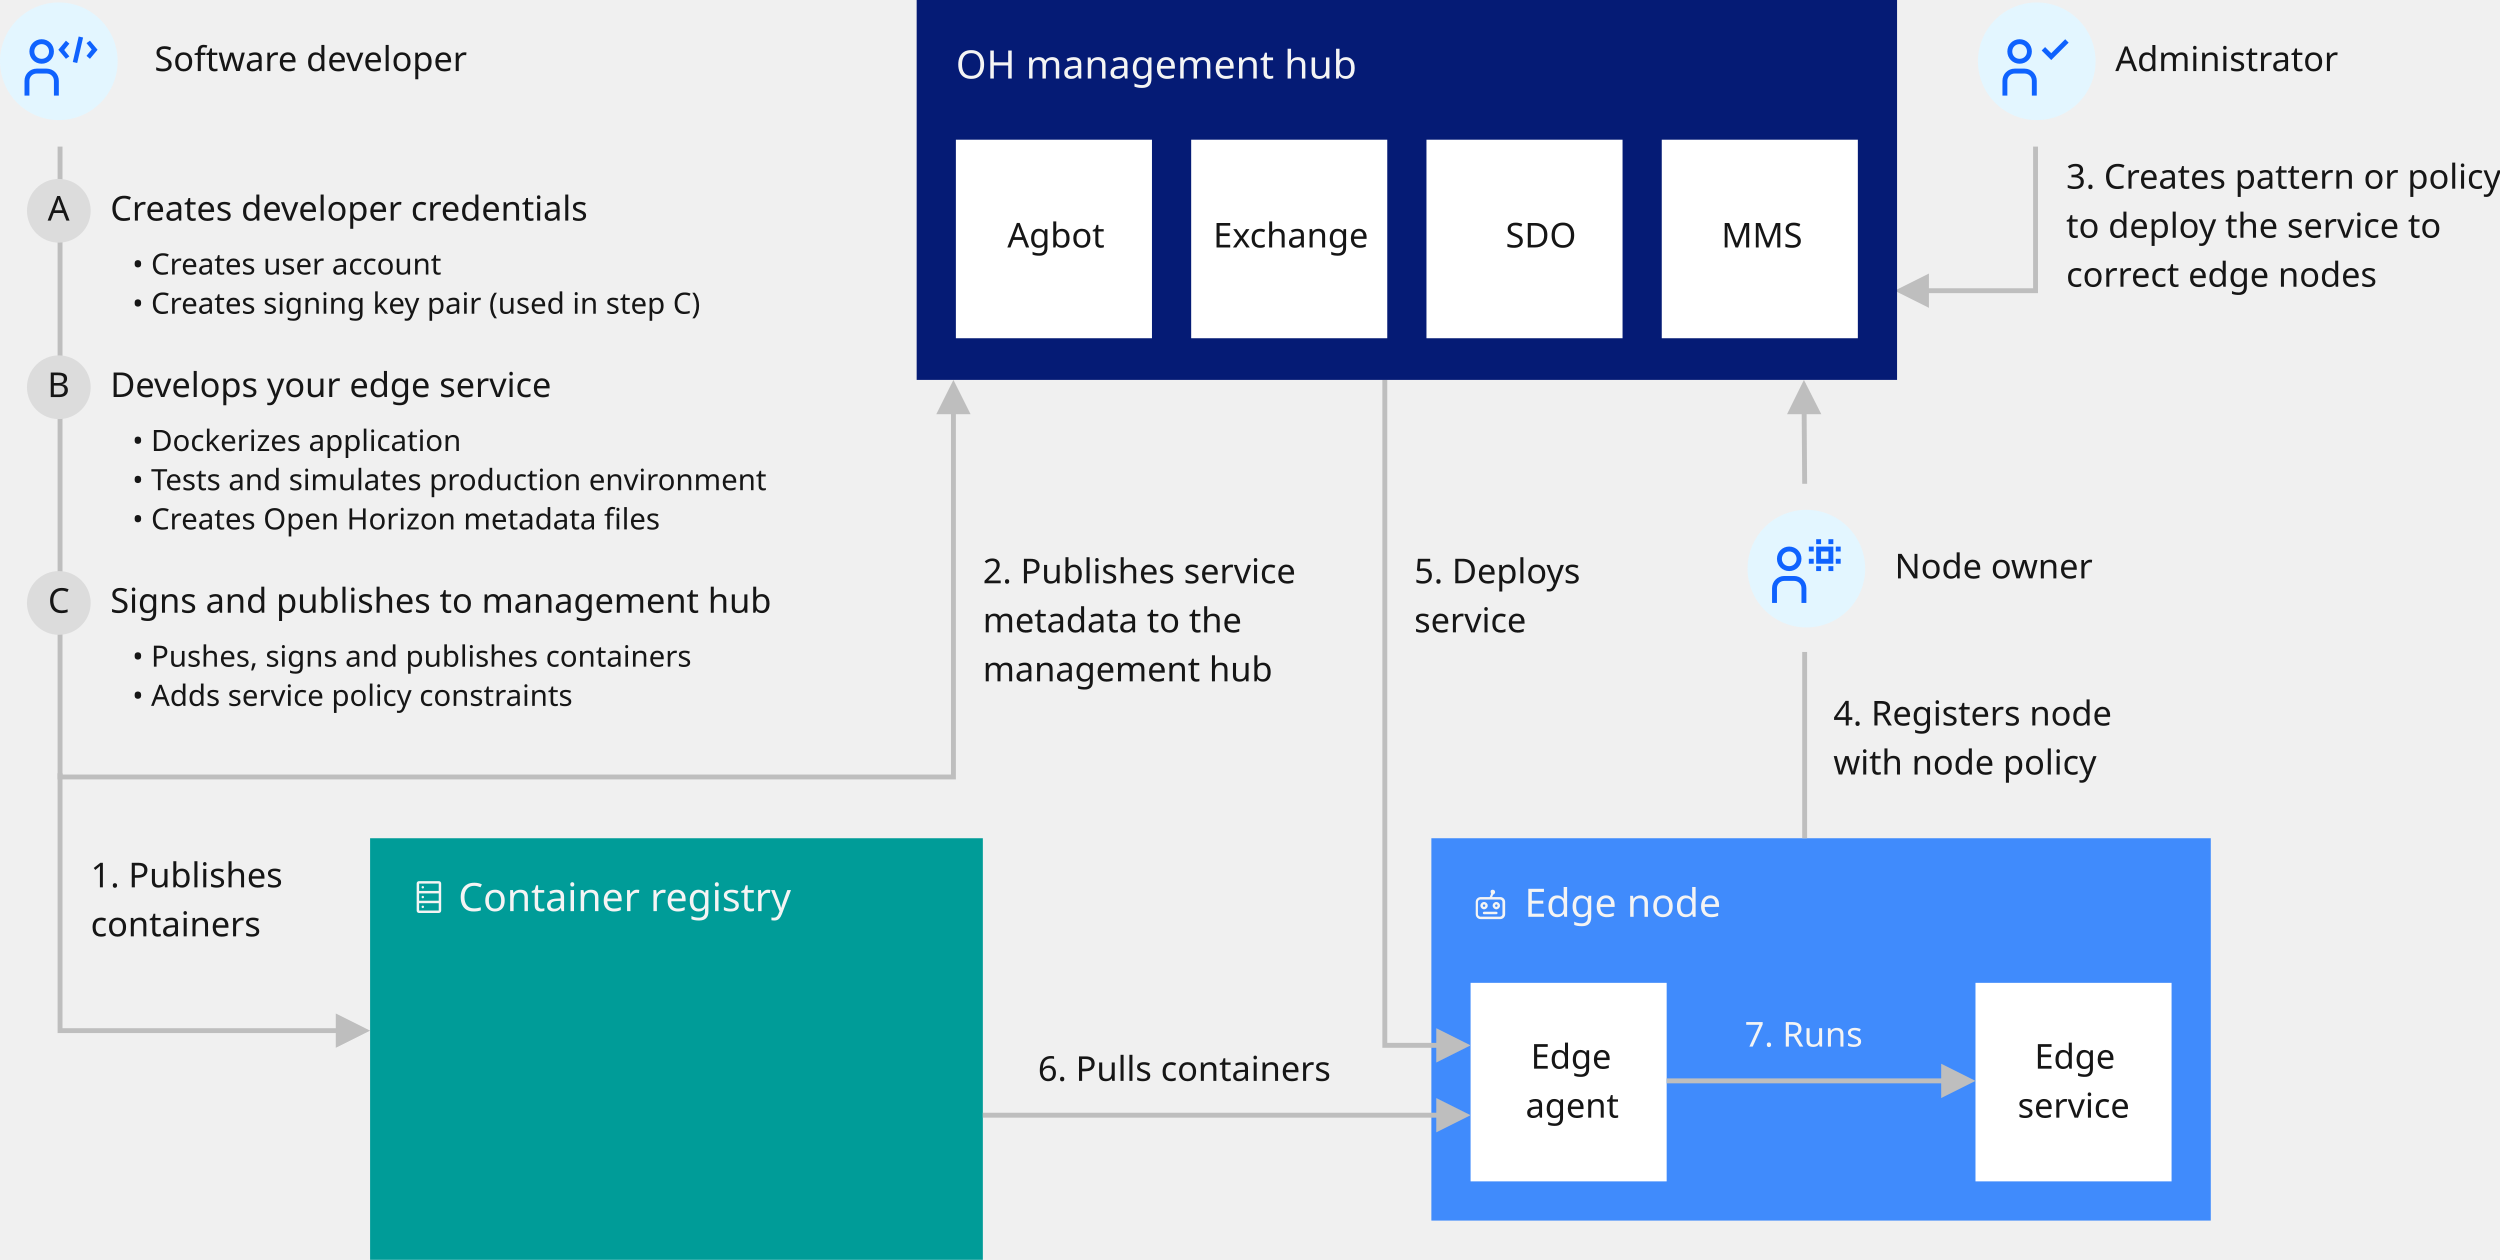
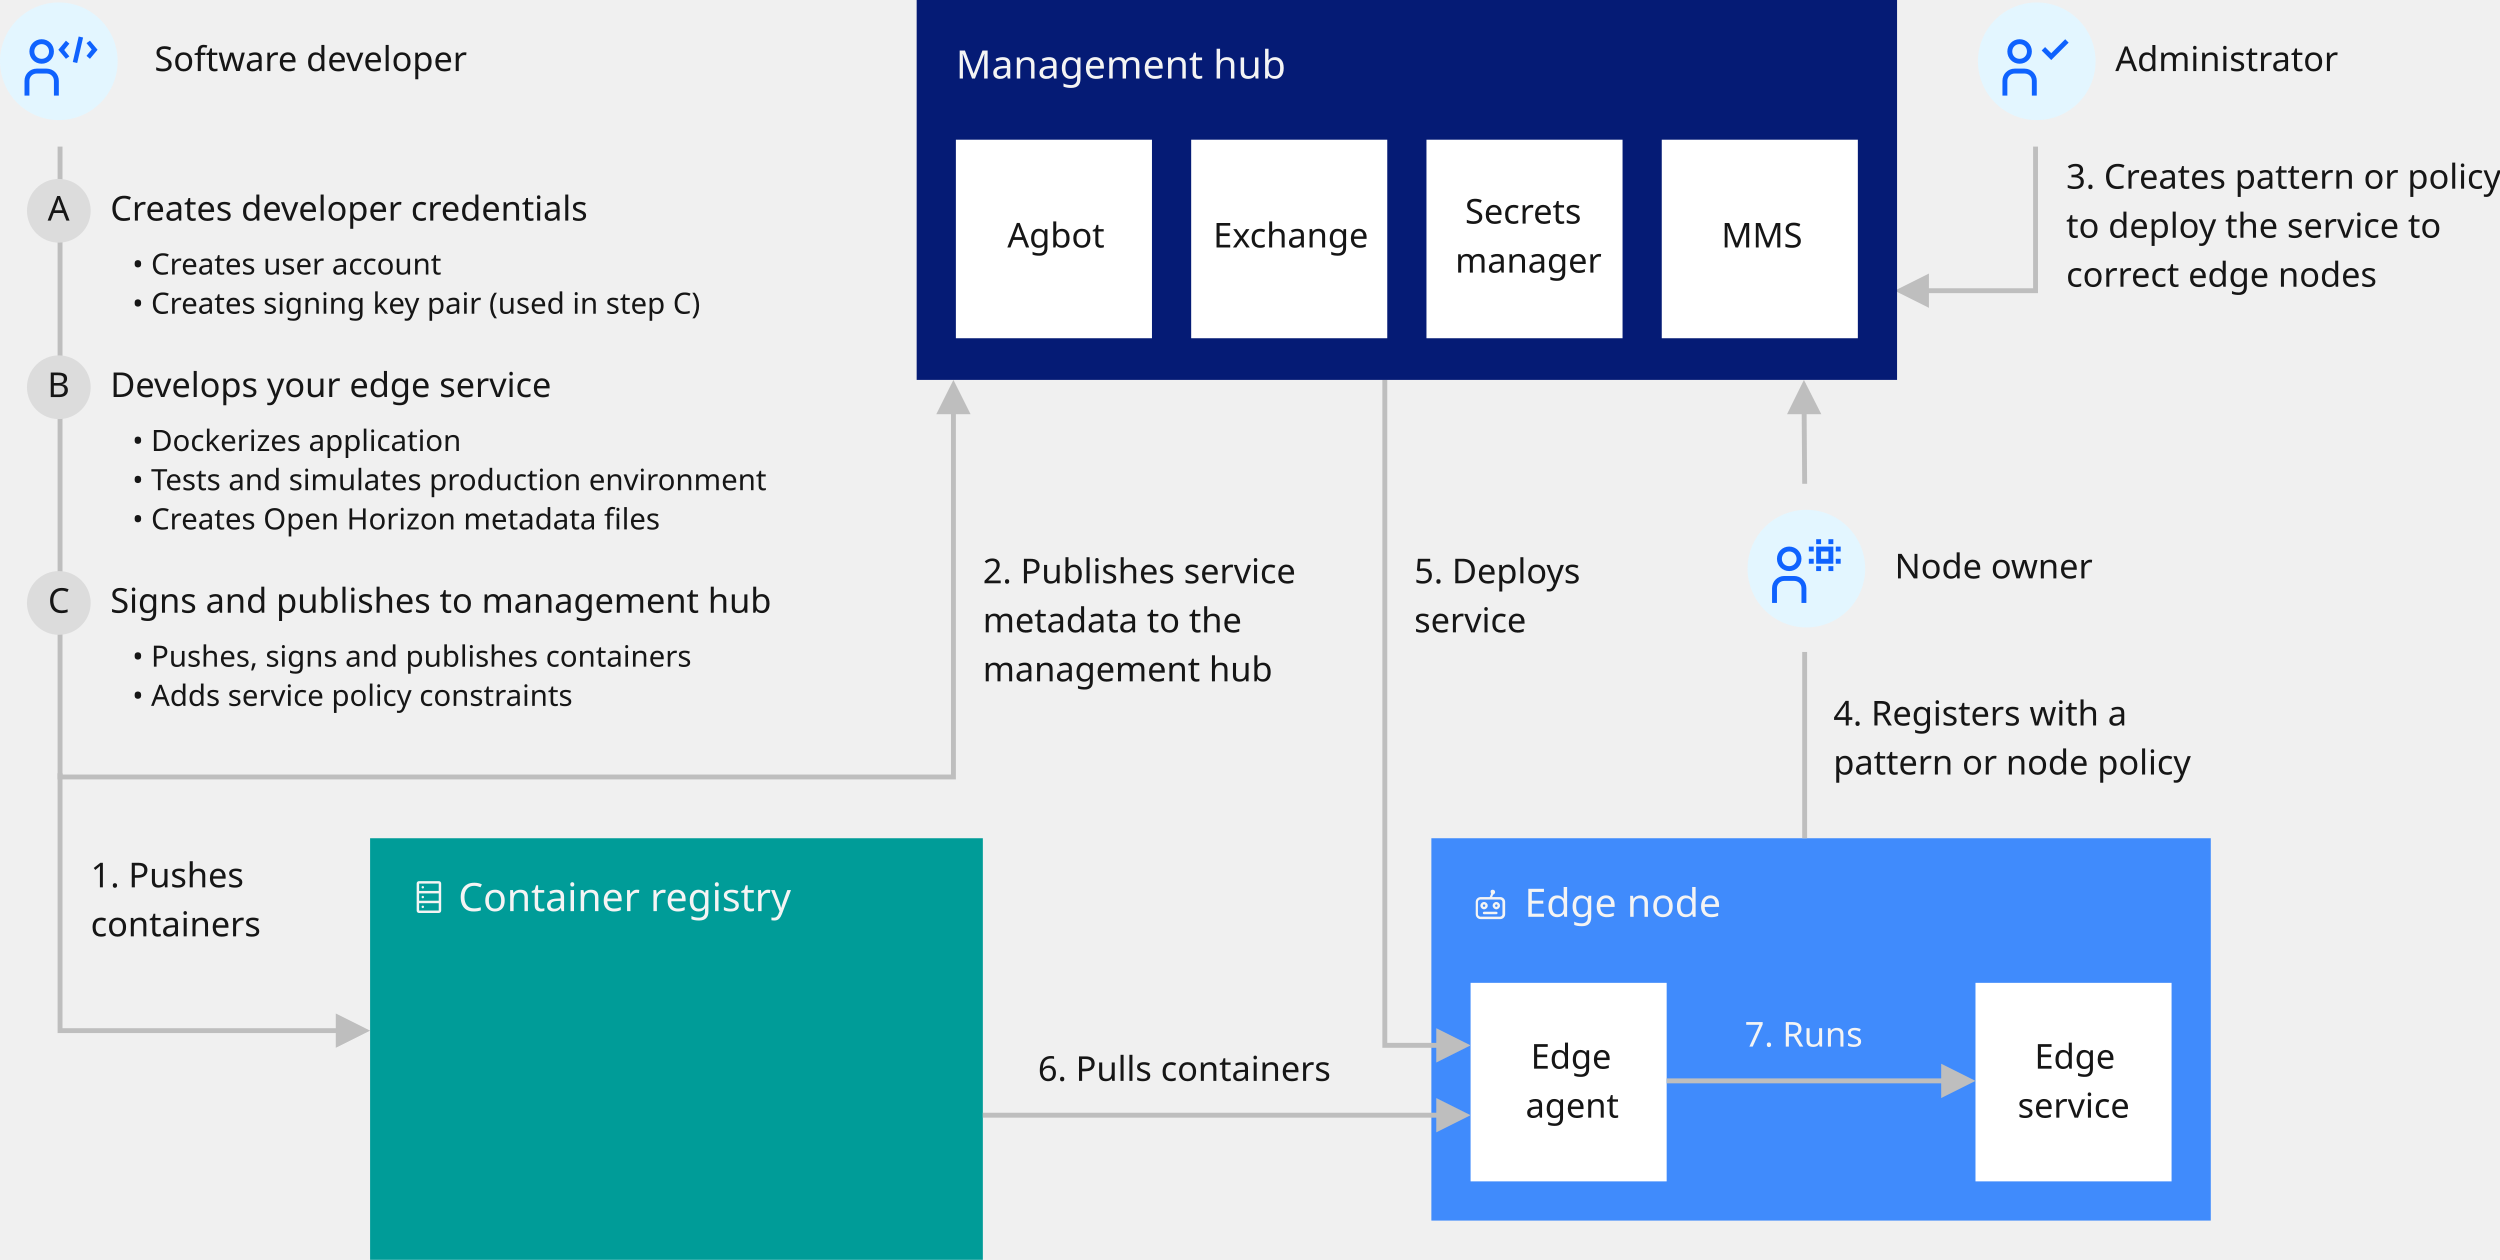
<svg xmlns="http://www.w3.org/2000/svg" version="1.1" id="Layer_1" x="0px" y="0px" viewBox="0 0 1020 514" style="enable-background:new 0 0 1020 514;" xml:space="preserve">
  <style type="text/css">
	.st0{fill:#BEBEBE;}
	.st1{fill-rule:evenodd;clip-rule:evenodd;fill:#E3F6FF;}
	.st2{fill-rule:evenodd;clip-rule:evenodd;fill:#0F62FE;}
	.st3{fill-rule:evenodd;clip-rule:evenodd;fill:#009C98;}
	.st4{fill-rule:evenodd;clip-rule:evenodd;fill:#408BFC;}
	.st5{fill-rule:evenodd;clip-rule:evenodd;fill:#F4F4F4;}
	.st6{fill-rule:evenodd;clip-rule:evenodd;fill:#FFFFFF;}
	.st7{fill:#EA18E5;}
	.st8{font-family:'IBMPlexSans';}
	.st9{font-size:14px;}
	.st10{font-size:12px;}
	.st11{fill-rule:evenodd;clip-rule:evenodd;fill:#DCDCDC;}
	.st12{fill:none;stroke:#BEBEBE;stroke-width:2;}
	.st13{fill-rule:evenodd;clip-rule:evenodd;fill:#051B75;}
	.st14{fill-rule:evenodd;clip-rule:evenodd;fill:none;}
	.st15{fill:#161616;}
	.st16{fill:#F4F4F4;}
	.st17{font-family:'IBMPlexSans-Medium';}
	.st18{font-size:16px;}
	.st19{fill:none;}
</style>
  <path id="Line-4" class="st0" d="M25.5,59.8V316H388V169h-6l7-14l7,14h-6v149H23.5V59.8H25.5z" />
  <path id="Line-4-Copy-2" class="st0" d="M831.5,59.8v59.8l-44.5,0l0,6l-14-7l14-7l0,6h42.5l0-57.8H831.5z" />
  <circle id="Oval-Copy-3" class="st1" cx="831" cy="25" r="24" />
  <path id="Shape" class="st2" d="M826,28c2.8,0,5,2.2,5,5v6h-2v-6c0-1.7-1.3-3-3-3h-4c-1.7,0-3,1.3-3,3v6h-2v-6c0-2.8,2.2-5,5-5H826z   M824,16c2.8,0,5,2.2,5,5s-2.2,5-5,5s-5-2.2-5-5S821.2,16,824,16z M842.6,16l1.4,1.4l-7.1,7.1l-3.9-3.9l1.4-1.4l2.5,2.5L842.6,16z   M824,18c-1.7,0-3,1.3-3,3c0,1.7,1.3,3,3,3s3-1.3,3-3S825.7,18,824,18z" />
  <circle id="Oval-Copy-3_1_" class="st1" cx="24" cy="25" r="24" />
  <path id="Shape_1_" class="st2" d="M19,28c2.8,0,5,2.2,5,5v6h-2v-6c0-1.7-1.3-3-3-3h-4c-1.7,0-3,1.3-3,3v6h-2v-6c0-2.8,2.2-5,5-5H19  z M17,16c2.8,0,5,2.2,5,5s-2.2,5-5,5s-5-2.2-5-5S14.2,16,17,16z M32.1,14.9l1.8,0.4l-2.4,10.4l-1.8-0.4L32.1,14.9z M26.9,16.6  l1.4,1.2l-2.1,2.6l2.1,2.6L26.9,24l-3.1-3.7L26.9,16.6z M36.7,16.6l3.1,3.7L36.7,24l-1.4-1.2l2.1-2.6l-2.1-2.6L36.7,16.6z M17,18  c-1.7,0-3,1.3-3,3c0,1.7,1.3,3,3,3s3-1.3,3-3S18.7,18,17,18z" />
  <rect id="Rectangle-Copy-14" x="151" y="342" class="st3" width="250" height="172" />
  <rect id="Rectangle-Copy-14_1_" x="584" y="342" class="st4" width="318" height="156" />
-   <path id="Shape_2_" class="st5" d="M609,363c0.6,0,1,0.4,1,1c0,0.5-0.4,0.9-0.8,1l-0.4,1h3.3c1.1,0,2,0.9,2,2v5c0,1.1-0.9,2-2,2h-8  c-1.1,0-2-0.9-2-2v-5c0-1.1,0.9-2,2-2h3.7l0.6-1.4c-0.1-0.1-0.2-0.3-0.2-0.5l0-0.1C608,363.4,608.4,363,609,363z M612,367h-8  c-0.5,0-0.9,0.4-1,0.9l0,0.1v5c0,0.5,0.4,0.9,0.9,1l0.1,0h8c0.5,0,0.9-0.4,1-0.9l0-0.1v-5c0-0.5-0.4-0.9-0.9-1L612,367z M610.5,372  c0.3,0,0.5,0.2,0.5,0.5s-0.2,0.5-0.5,0.5h-5c-0.3,0-0.5-0.2-0.5-0.5s0.2-0.5,0.5-0.5H610.5z M605.5,368c0.8,0,1.5,0.7,1.5,1.5  s-0.7,1.5-1.5,1.5s-1.5-0.7-1.5-1.5S604.7,368,605.5,368z M610.5,368c0.8,0,1.5,0.7,1.5,1.5s-0.7,1.5-1.5,1.5s-1.5-0.7-1.5-1.5  S609.7,368,610.5,368z M605.5,369c-0.3,0-0.5,0.2-0.5,0.5s0.2,0.5,0.5,0.5s0.5-0.2,0.5-0.5S605.8,369,605.5,369z M610.5,369  c-0.3,0-0.5,0.2-0.5,0.5s0.2,0.5,0.5,0.5s0.5-0.2,0.5-0.5S610.8,369,610.5,369z" />
+   <path id="Shape_2_" class="st5" d="M609,363c0.6,0,1,0.4,1,1c0,0.5-0.4,0.9-0.8,1l-0.4,1h3.3c1.1,0,2,0.9,2,2v5c0,1.1-0.9,2-2,2h-8  c-1.1,0-2-0.9-2-2v-5c0-1.1,0.9-2,2-2h3.7l0.6-1.4c-0.1-0.1-0.2-0.3-0.2-0.5l0-0.1C608,363.4,608.4,363,609,363z M612,367h-8  c-0.5,0-0.9,0.4-1,0.9l0,0.1v5c0,0.5,0.4,0.9,0.9,1l0.1,0h8c0.5,0,0.9-0.4,1-0.9l0-0.1v-5c0-0.5-0.4-0.9-0.9-1L612,367z M610.5,372  c0.3,0,0.5,0.2,0.5,0.5s-0.2,0.5-0.5,0.5h-5c-0.3,0-0.5-0.2-0.5-0.5s0.2-0.5,0.5-0.5H610.5z M605.5,368c0.8,0,1.5,0.7,1.5,1.5  s-0.7,1.5-1.5,1.5c-0.8,0-1.5-0.7-1.5-1.5S604.7,368,605.5,368z M610.5,368c0.8,0,1.5,0.7,1.5,1.5s-0.7,1.5-1.5,1.5  c-0.8,0-1.5-0.7-1.5-1.5S609.7,368,610.5,368z M605.5,369c-0.3,0-0.5,0.2-0.5,0.5s0.2,0.5,0.5,0.5c0.3,0,0.5-0.2,0.5-0.5  S605.8,369,605.5,369z M610.5,369c-0.3,0-0.5,0.2-0.5,0.5s0.2,0.5,0.5,0.5c0.3,0,0.5-0.2,0.5-0.5S610.8,369,610.5,369z" />
  <rect id="Rectangle-Copy-16" x="600" y="401" class="st6" width="80" height="81" />
  <text transform="matrix(1 0 0 1 656.3878 436)" class="st7 st8 st9"> </text>
  <rect id="Rectangle-Copy-16_1_" x="806" y="401" class="st6" width="80" height="81" />
  <path id="Line-2-Copy-24" class="st0" d="M792,434l14,7l-14,7v-6H680v-2h112V434z" />
  <text transform="matrix(1 0 0 1 182.2267 112)" class="st7 st8 st10"> </text>
  <text transform="matrix(1 0 0 1 190.6784 184)" class="st7 st8 st10"> </text>
  <text transform="matrix(1 0 0 1 314.8336 200)" class="st7 st8 st10"> </text>
  <text transform="matrix(1 0 0 1 284.9816 272)" class="st7 st8 st10"> </text>
  <circle id="Oval-Copy-3_2_" class="st11" cx="24" cy="86" r="13" />
  <circle id="Oval-Copy-3_3_" class="st11" cx="24" cy="158" r="13" />
  <circle id="Oval-Copy-3_4_" class="st11" cx="24" cy="246" r="13" />
  <circle id="Oval-Copy-3_5_" class="st1" cx="737" cy="232" r="24" />
  <path id="Shape_3_" class="st2" d="M732,235c2.8,0,5,2.2,5,5v6h-2v-6c0-1.7-1.3-3-3-3h-4c-1.7,0-3,1.3-3,3v6h-2v-6c0-2.8,2.2-5,5-5  H732z M730,223c2.8,0,5,2.2,5,5s-2.2,5-5,5s-5-2.2-5-5S727.2,223,730,223z M743,231v2h-2v-2H743z M748,231v2h-2v-2H748z M730,225  c-1.7,0-3,1.3-3,3c0,1.7,1.3,3,3,3s3-1.3,3-3S731.7,225,730,225z M751,228v2h-2v-2H751z M740,228v2h-2v-2H740z M748,223v7h-7v-7H748  z M746,225h-3v3h3V225z M751,223v2h-2v-2H751z M740,223v2h-2v-2H740z M743,220v2h-2v-2H743z M748,220v2h-2v-2H748z" />
  <path id="Line-8" class="st0" d="M25.5,315.5v104H137v-6l14,7l-14,7v-6H23.5v-106H25.5z" />
  <path id="Path-8" class="st0" d="M586,448l14,7l-14,7v-6H401v-2h185V448z" />
  <path id="Path-7" class="st0" d="M566,155v270.5h20v-6l14,7l-14,7v-6h-22V155H566z" />
  <path id="Path-9" class="st0" d="M736,155l7.1,14l-6,0l0.2,28.4l-2,0l-0.2-28.4l-6,0L736,155z" />
  <line id="Path-9-Copy" class="st12" x1="736.3" y1="342" x2="736.3" y2="266" />
  <rect id="Rectangle-Copy-50" x="374" class="st13" width="400" height="155" />
  <rect id="Rectangle-Copy-16_2_" x="678" y="57" class="st6" width="80" height="81" />
  <rect id="Rectangle-Copy-16_3_" x="582" y="57" class="st6" width="80" height="81" />
  <rect id="Rectangle-Copy-16_4_" x="486" y="57" class="st6" width="80" height="81" />
  <rect id="Rectangle-Copy-16_5_" x="390" y="57" class="st6" width="80" height="81" />
  <rect x="401" y="227.6" class="st14" width="131.8" height="59.5" />
  <text transform="matrix(1 0 0 1 401 237.9822)">
    <tspan x="0" y="0" class="st15 st8 st9">2. Publishes service </tspan>
    <tspan x="0" y="20" class="st15 st8 st9">metadata to the </tspan>
    <tspan x="0" y="40" class="st15 st8 st9">management hub</tspan>
  </text>
  <rect x="37" y="351.7" class="st14" width="95.9" height="42.2" />
  <text transform="matrix(1 0 0 1 37 362.0197)">
-     <tspan x="0" y="0" class="st15 st8 st9">1. Publishes </tspan>
+     <tspan x="0" y="0" class="st15 st8 st9">1. Pushes </tspan>
    <tspan x="0" y="20" class="st15 st8 st9">containers</tspan>
  </text>
  <rect x="13.9" y="79.6" class="st14" width="20" height="12.2" />
  <text transform="matrix(1 0 0 1 19.4355 90.0013)" class="st15 st8 st9">A</text>
  <rect x="13.9" y="151.6" class="st14" width="20" height="13.4" />
  <text transform="matrix(1 0 0 1 19.3515 162.0061)" class="st15 st8 st9">B</text>
  <rect x="15.2" y="239.7" class="st14" width="17.5" height="13.4" />
  <text transform="matrix(1 0 0 1 19.5756 250.0154)" class="st15 st8 st9">C</text>
  <rect x="577" y="227.6" class="st14" width="75.9" height="59.5" />
  <text transform="matrix(1 0 0 1 577 237.9817)">
    <tspan x="0" y="0" class="st15 st8 st9">5. Deploys </tspan>
    <tspan x="0" y="20" class="st15 st8 st9">service</tspan>
  </text>
-   <rect x="748" y="285.6" class="st14" width="130.8" height="42" />
+   <rect x="748" y="285.6" class="st14" width="165" height="42" />
  <text transform="matrix(1 0 0 1 748 295.9965)">
-     <tspan x="0" y="0" class="st15 st8 st9">4. Registers node </tspan>
-     <tspan x="0" y="20" class="st15 st8 st9">with node policy</tspan>
+     <tspan x="0" y="0" class="st15 st8 st9">4. Registers with a </tspan>
+     <tspan x="0" y="20" class="st15 st8 st9">pattern or node policy</tspan>
  </text>
  <rect x="401.4" y="430.6" class="st14" width="163" height="21" />
  <text transform="matrix(1 0 0 1 423.4774 440.9973)" class="st15 st8 st9">6. Pulls containers</text>
  <rect x="843" y="66.6" class="st14" width="175.7" height="57.4" />
  <text transform="matrix(1 0 0 1 843.0001 76.9854)">
    <tspan x="0" y="0" class="st15 st8 st9">3. Creates pattern or policy </tspan>
    <tspan x="0" y="20" class="st15 st8 st9">to deploy the service to </tspan>
    <tspan x="0" y="40" class="st15 st8 st9">correct edge nodes</tspan>
  </text>
  <rect x="773" y="225.6" class="st14" width="100" height="15.4" />
  <text transform="matrix(1 0 0 1 773.0228 235.9867)" class="st15 st8 st9">Node owner</text>
  <rect x="863" y="18.6" class="st14" width="100" height="15.4" />
  <text transform="matrix(1 0 0 1 863.0299 28.9986)" class="st15 st8 st9">Administrator</text>
  <rect x="390" y="20.2" class="st14" width="236.1" height="15.6" />
-   <text transform="matrix(1 0 0 1 390.0002 32.033)" class="st16 st17 st18">OH management hub</text>
+   <text transform="matrix(1 0 0 1 390.0002 32.033)" class="st16 st17 st18">Management hub</text>
  <rect x="622" y="362.2" class="st14" width="236.1" height="15.6" />
  <text transform="matrix(1 0 0 1 622.0001 374.0536)" class="st16 st17 st18">Edge node</text>
  <rect x="677.9" y="90.6" class="st14" width="80" height="14.9" />
  <text transform="matrix(1 0 0 1 702.3202 100.9758)" class="st15 st8 st9">MMS</text>
  <rect x="806" y="425.7" class="st14" width="80" height="35.7" />
  <text transform="matrix(1 0 0 1 830.0891 436.0146)">
    <tspan x="0" y="0" class="st15 st8 st9">Edge </tspan>
    <tspan x="-6.9" y="20" class="st15 st8 st9">service</tspan>
  </text>
  <rect x="609.9" y="425.7" class="st14" width="61.1" height="35.7" />
  <text transform="matrix(1 0 0 1 624.5421 436.0142)">
    <tspan x="0" y="0" class="st15 st8 st9">Edge </tspan>
    <tspan x="-2.1" y="20" class="st15 st8 st9">agent</tspan>
  </text>
  <rect x="680.3" y="416.6" class="st14" width="111.2" height="13.7" />
  <text transform="matrix(1 0 0 1 711.843 427.004)" class="st16 st8 st9">7. Runs</text>
-   <rect x="581.9" y="90.6" class="st14" width="80" height="14.9" />
-   <text transform="matrix(1 0 0 1 614.286 100.9758)" class="st15 st8 st9">SDO</text>
+   <rect x="581.9" y="80.9" class="st14" width="80" height="36.4" />
+   <text transform="matrix(1 0 0 1 597.7382 91.2301)">
+     <tspan x="0" y="0" class="st15 st8 st9">Secrets </tspan>
+     <tspan x="-4" y="20" class="st15 st8 st9">manager</tspan>
+   </text>
  <rect x="485.9" y="90.6" class="st14" width="80" height="14.9" />
  <text transform="matrix(1 0 0 1 494.9906 100.9758)" class="st15 st8 st9">Exchange</text>
  <rect x="389.9" y="90.6" class="st14" width="80" height="14.9" />
-   <text transform="matrix(1 0 0 1 410.9813 100.9758)" class="st15 st8 st9">Agbot</text>
+   <text transform="matrix(1 0 0 1 410.9814 100.9758)" class="st15 st8 st9">Agbot</text>
  <rect x="45" y="79.6" class="st14" width="203" height="15.7" />
  <text transform="matrix(1 0 0 1 45 90.0018)" class="st15 st8 st9">Creates developer credentials</text>
  <rect x="63" y="18.6" class="st14" width="172.6" height="15.7" />
  <text transform="matrix(1 0 0 1 63.0089 28.9865)" class="st15 st8 st9">Software developer</text>
  <rect x="45" y="151.6" class="st14" width="203" height="15.7" />
  <text transform="matrix(1 0 0 1 45 161.9809)" class="st15 st8 st9">Develops your edge service</text>
  <rect x="45" y="239.6" class="st14" width="293.1" height="15.7" />
  <text transform="matrix(1 0 0 1 45 250.0037)" class="st15 st8 st9">Signs and publishes to management hub</text>
  <rect x="54" y="103.1" class="st14" width="271.6" height="41.3" />
  <text transform="matrix(1 0 0 1 54 111.9999)">
    <tspan x="0" y="0" class="st15 st8 st10">• Creates user account</tspan>
    <tspan x="0" y="16" class="st15 st8 st10">• Creates signing key pair (used in step C)</tspan>
  </text>
  <rect x="54" y="175.1" class="st14" width="271.6" height="48.5" />
  <text transform="matrix(1 0 0 1 54 183.9952)">
    <tspan x="0" y="0" class="st15 st8 st10">• Dockerizes application</tspan>
    <tspan x="0" y="16" class="st15 st8 st10">• Tests and simulates production environment</tspan>
    <tspan x="0" y="32" class="st15 st8 st10">• Creates Open Horizon metadata files</tspan>
  </text>
  <rect x="54" y="263.1" class="st14" width="271.6" height="31.3" />
  <text transform="matrix(1 0 0 1 54 272.005)">
    <tspan x="0" y="0" class="st15 st8 st10">• Pushes, signs and publishes containers</tspan>
    <tspan x="0" y="16" class="st15 st8 st10">• Adds service policy constraints</tspan>
  </text>
  <rect x="187" y="359.9" class="st14" width="162.3" height="15.6" />
  <text transform="matrix(1 0 0 1 186.9997 371.7318)" class="st16 st17 st18">Container registry</text>
  <g>
    <path class="st16" d="M179,359.5h-8c-0.6,0-1,0.4-1,1v11c0,0.6,0.4,1,1,1h8c0.6,0,1-0.4,1-1v-11C180,359.9,179.6,359.5,179,359.5z    M179,360.5v3h-8v-3H179z M171,367.5v-3h8v3H171z M171,371.5v-3h8v3H171z" />
    <circle class="st16" cx="172.5" cy="362" r="0.5" />
    <circle class="st16" cx="172.5" cy="366" r="0.5" />
    <circle class="st16" cx="172.5" cy="370" r="0.5" />
    <rect id="_x3C_Transparent_Rectangle_x3E__616_" x="167" y="358" class="st19" width="16" height="16" />
  </g>
</svg>
